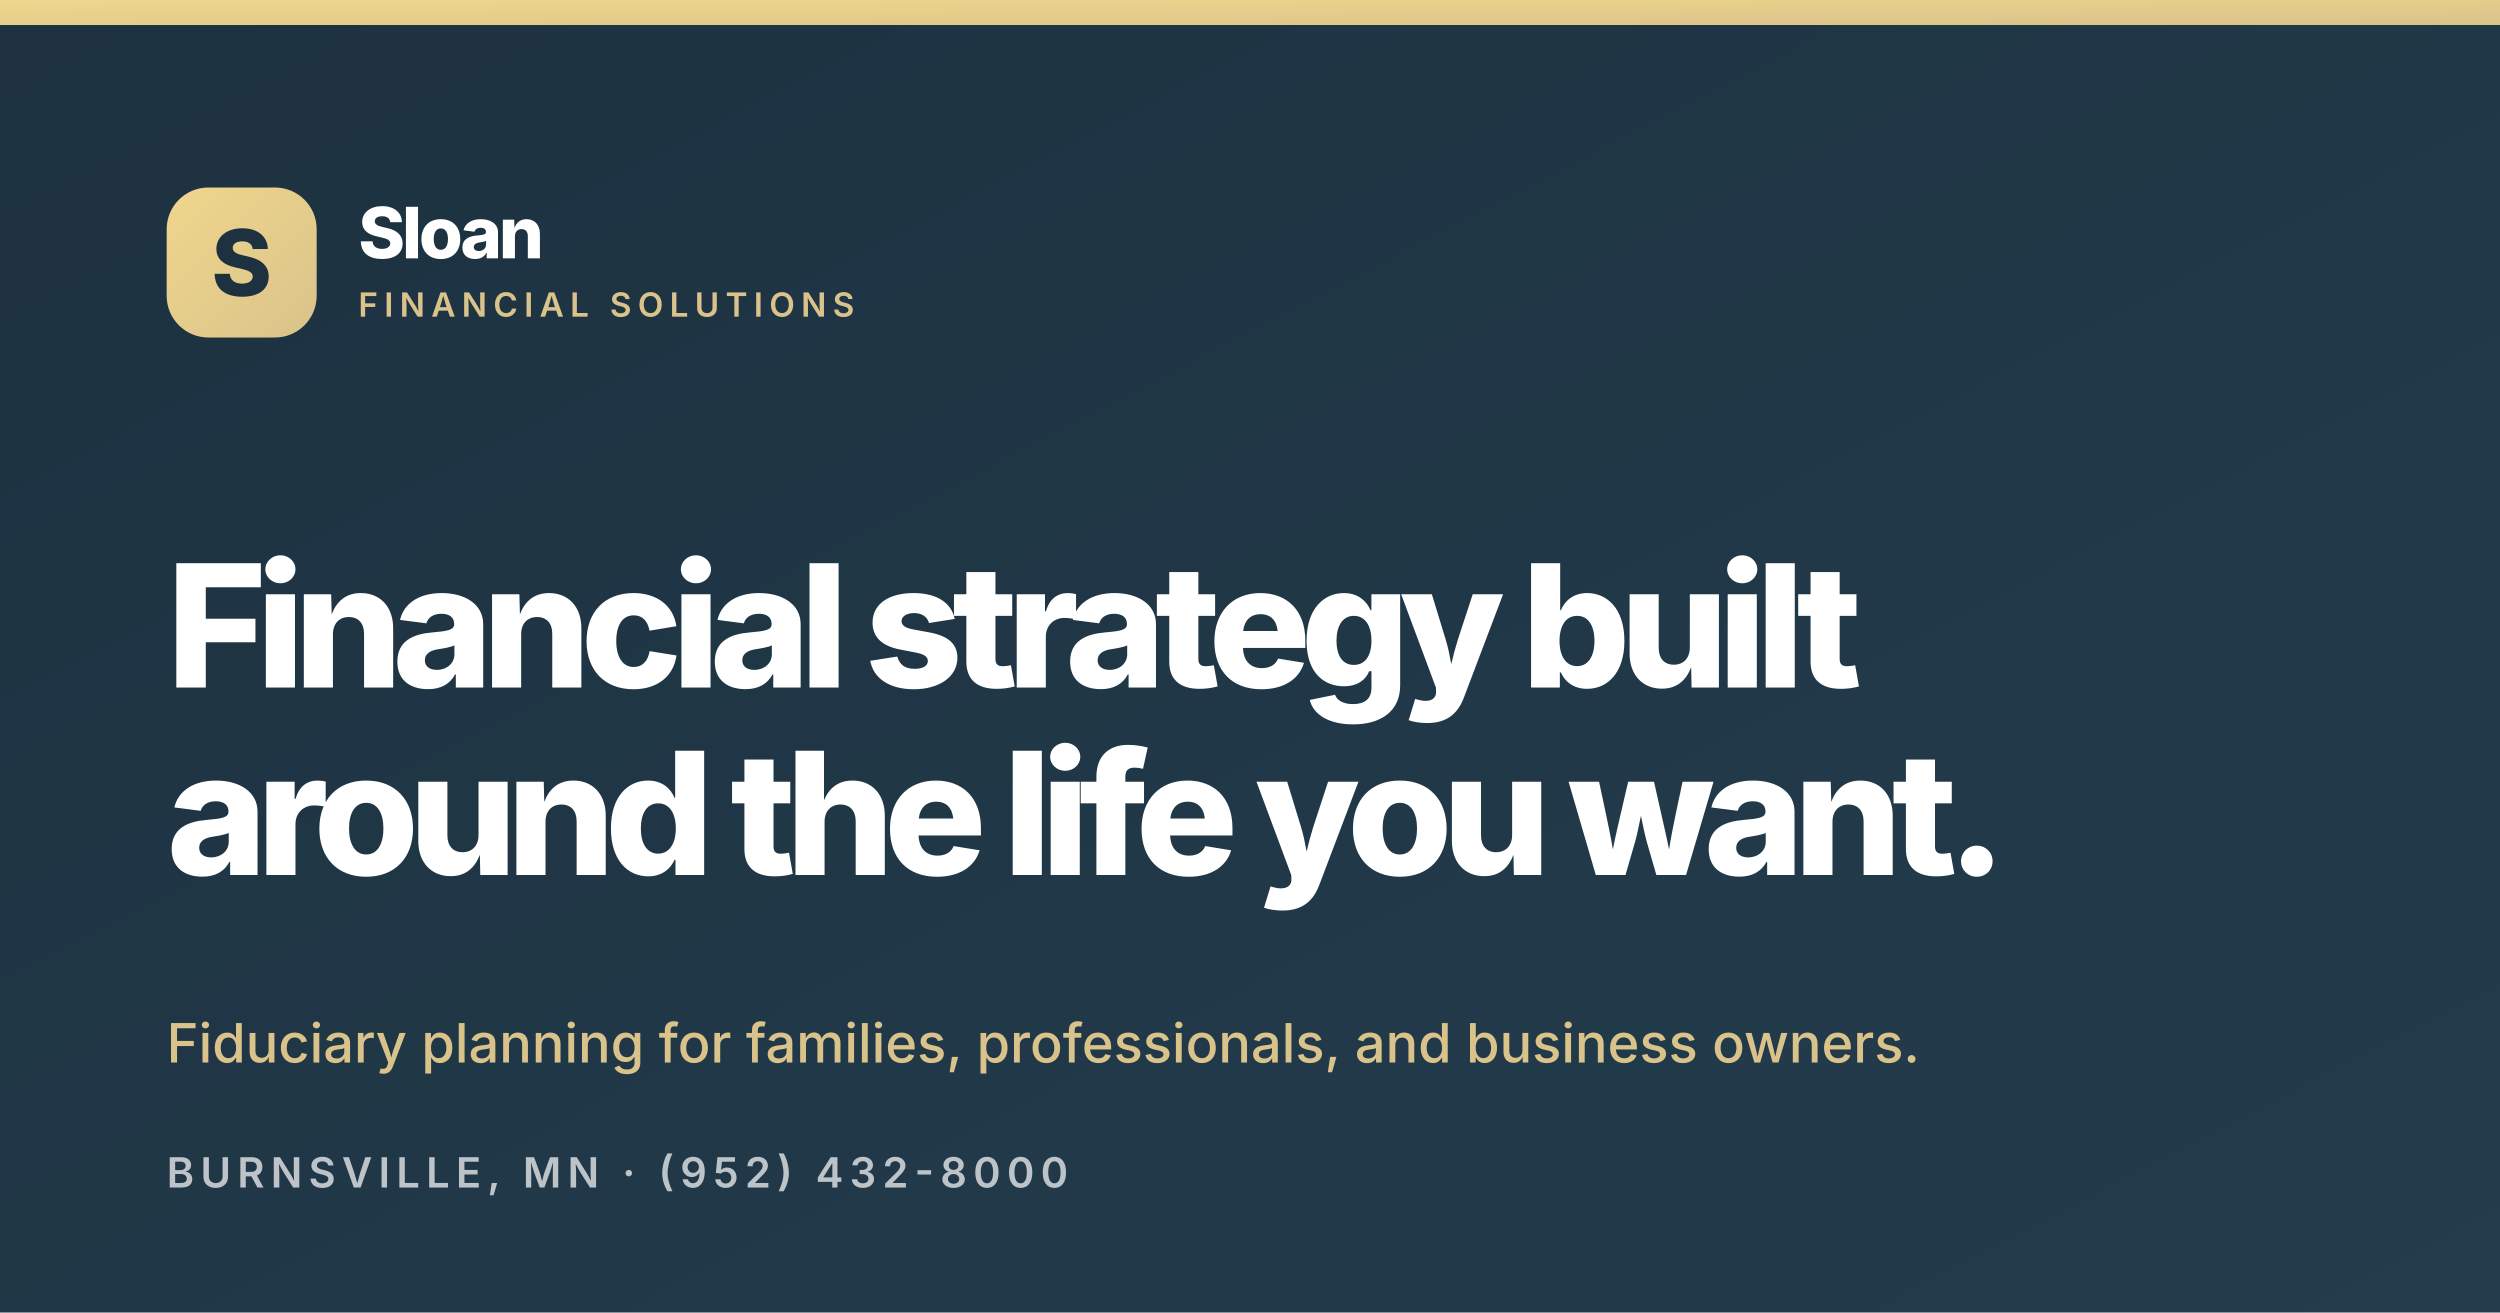
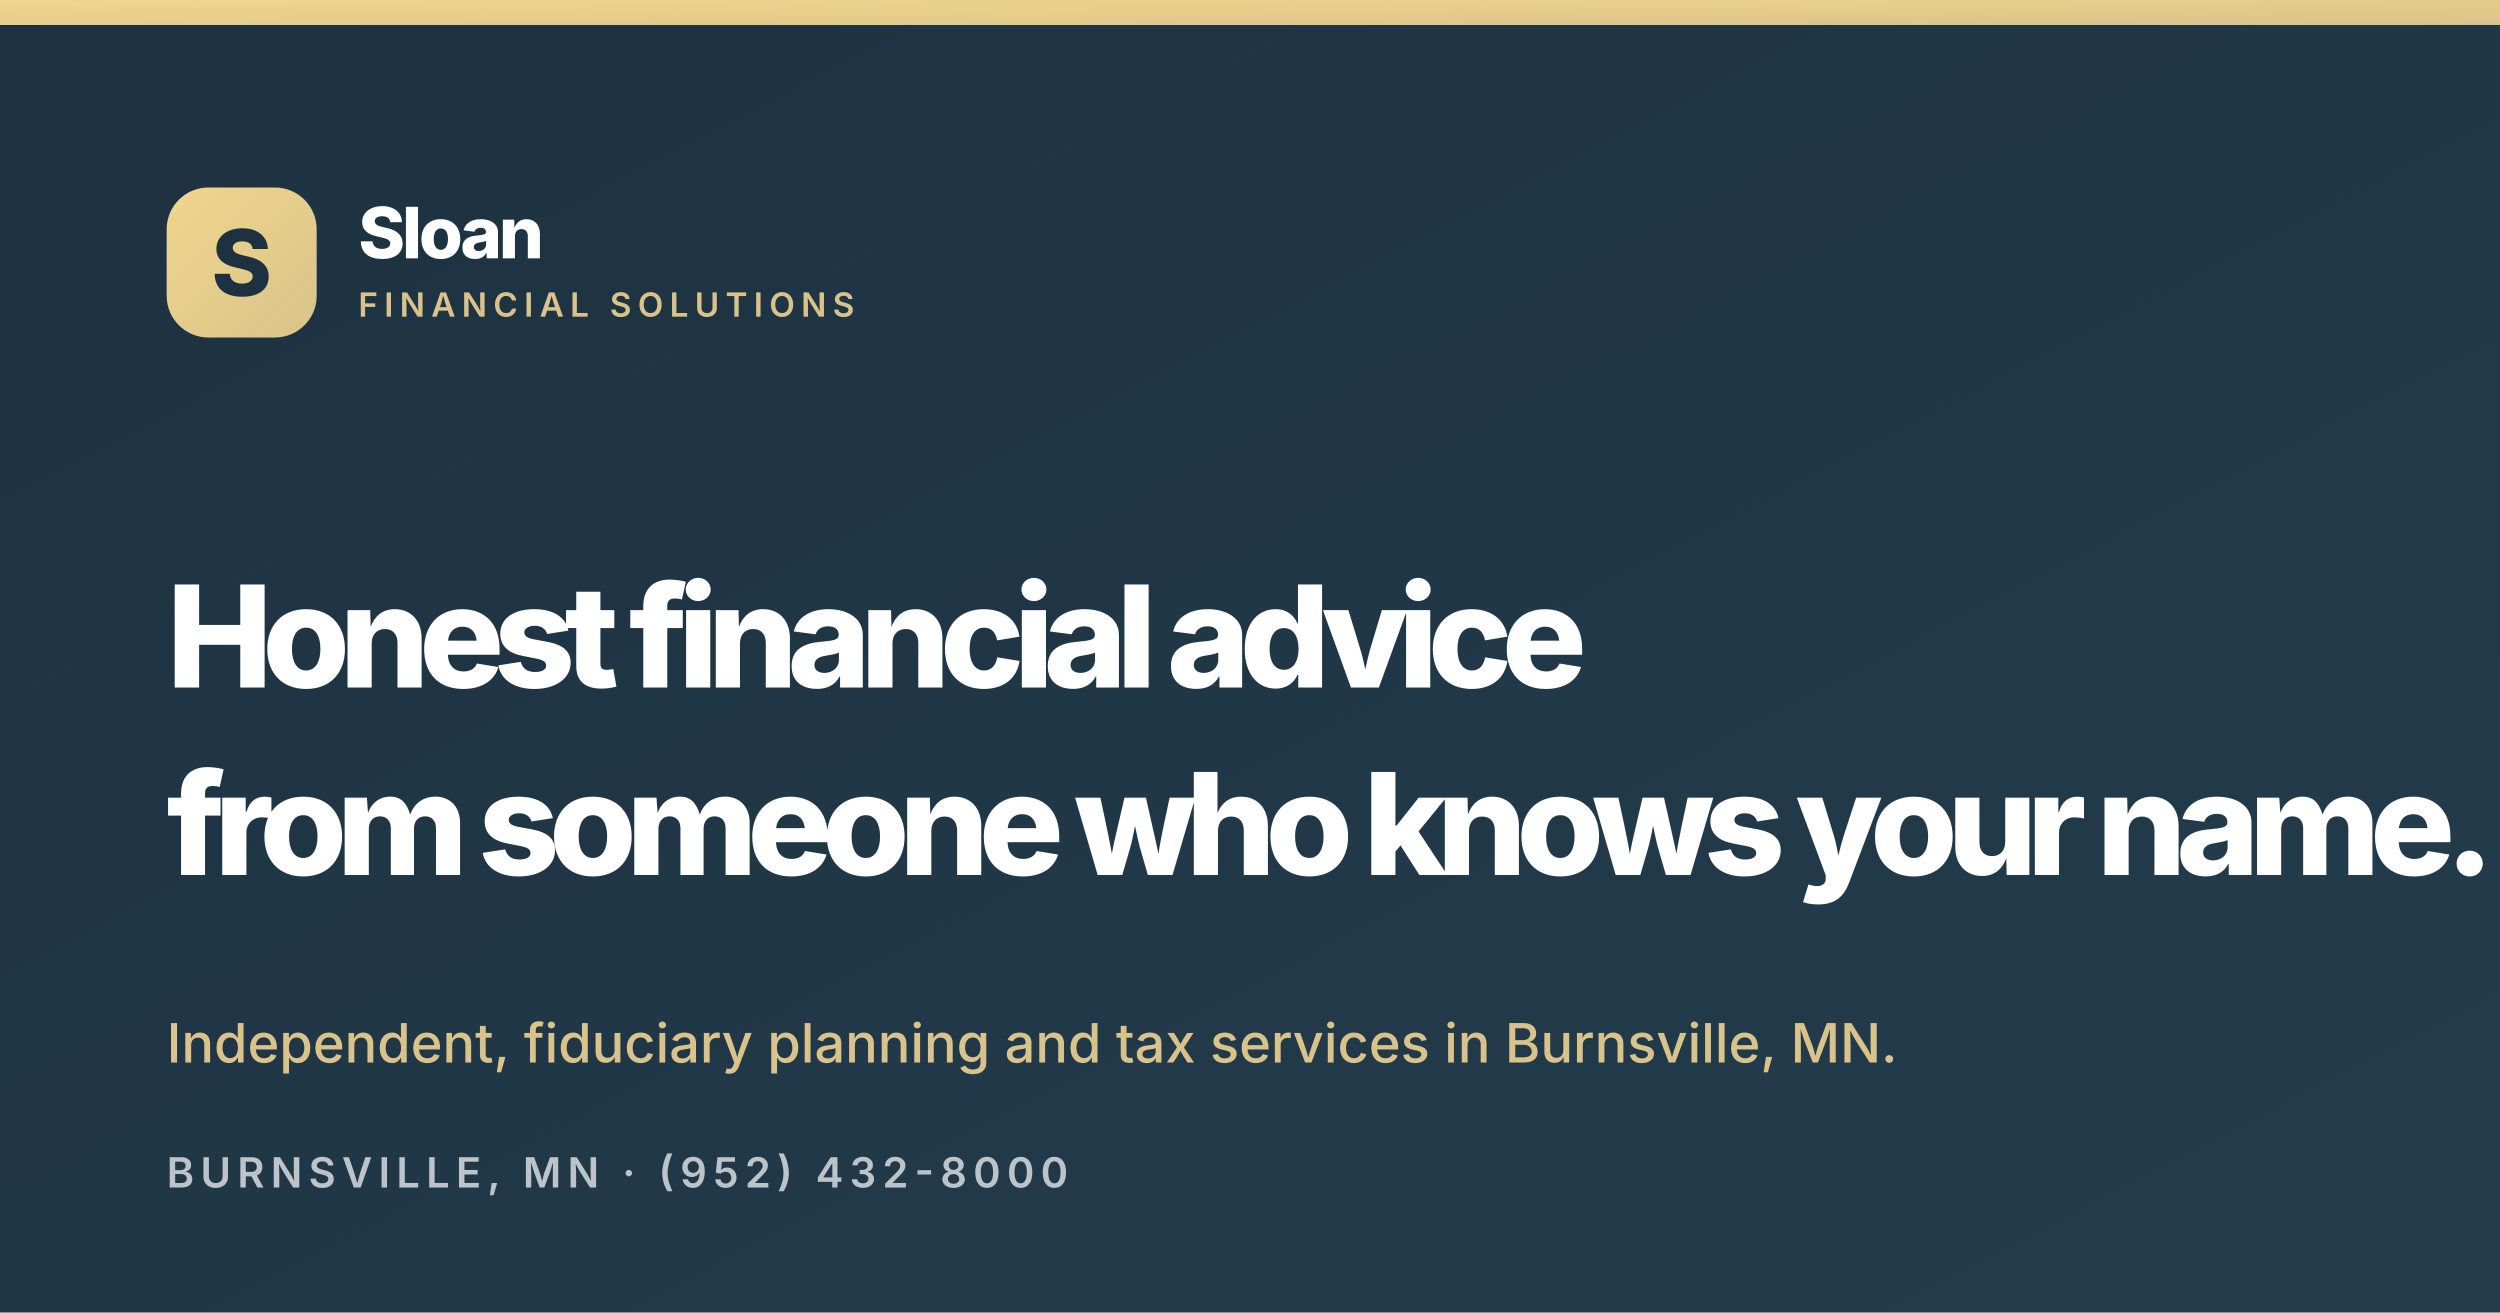
<svg xmlns="http://www.w3.org/2000/svg" width="1200" height="630" viewBox="0 0 1200 630">
  <defs>
    <linearGradient id="bg" x1="0" y1="0" x2="1" y2="1">
      <stop offset="0" stop-color="#1d3140" />
      <stop offset="1" stop-color="#233d4d" />
    </linearGradient>
    <linearGradient id="gold" x1="0" y1="0" x2="1" y2="1">
      <stop offset="0" stop-color="#f0d68c" />
      <stop offset="1" stop-color="#d9c38a" />
    </linearGradient>
  </defs>
  <rect width="1200" height="630" fill="url(#bg)" />
  <rect width="1200" height="12" fill="url(#gold)" />
  <rect x="80" y="90" width="72" height="72" rx="20" fill="url(#gold)" />
  <text x="116" y="142" text-anchor="middle" font-family="Inter, Helvetica, Arial, sans-serif" font-size="44" font-weight="800" fill="#1d3140">S</text>
  <text x="172" y="124" font-family="Inter, Helvetica, Arial, sans-serif" font-size="34" font-weight="800" fill="#ffffff" letter-spacing="-1.5">Sloan</text>
  <text x="172" y="152" font-family="Inter, Helvetica, Arial, sans-serif" font-size="16" font-weight="600" fill="#d9c38a" letter-spacing="3">FINANCIAL SOLUTIONS</text>
-   <text x="80" y="330" font-family="Inter, Helvetica, Arial, sans-serif" font-size="82" font-weight="800" fill="#ffffff" letter-spacing="-5">Financial strategy built</text>
-   <text x="80" y="420" font-family="Inter, Helvetica, Arial, sans-serif" font-size="82" font-weight="800" fill="#ffffff" letter-spacing="-5">around the life you want.</text>
-   <text x="80" y="510" font-family="Inter, Helvetica, Arial, sans-serif" font-size="26" font-weight="500" fill="#d9c38a">Fiduciary planning for families, professionals, and business owners.</text>
+   <text x="80" y="330" font-family="Inter, Helvetica, Arial, sans-serif" font-size="68" font-weight="800" fill="#ffffff" letter-spacing="-5">Honest financial advice</text>
+   <text x="80" y="420" font-family="Inter, Helvetica, Arial, sans-serif" font-size="68" font-weight="800" fill="#ffffff" letter-spacing="-5">from someone who knows your name.</text>
+   <text x="80" y="510" font-family="Inter, Helvetica, Arial, sans-serif" font-size="26" font-weight="500" fill="#d9c38a">Independent, fiduciary planning and tax services in Burnsville, MN.</text>
  <text x="80" y="570" font-family="Inter, Helvetica, Arial, sans-serif" font-size="20" font-weight="600" fill="rgba(255,255,255,0.7)" letter-spacing="3">BURNSVILLE, MN  ·  (952) 432-8000</text>
</svg>
